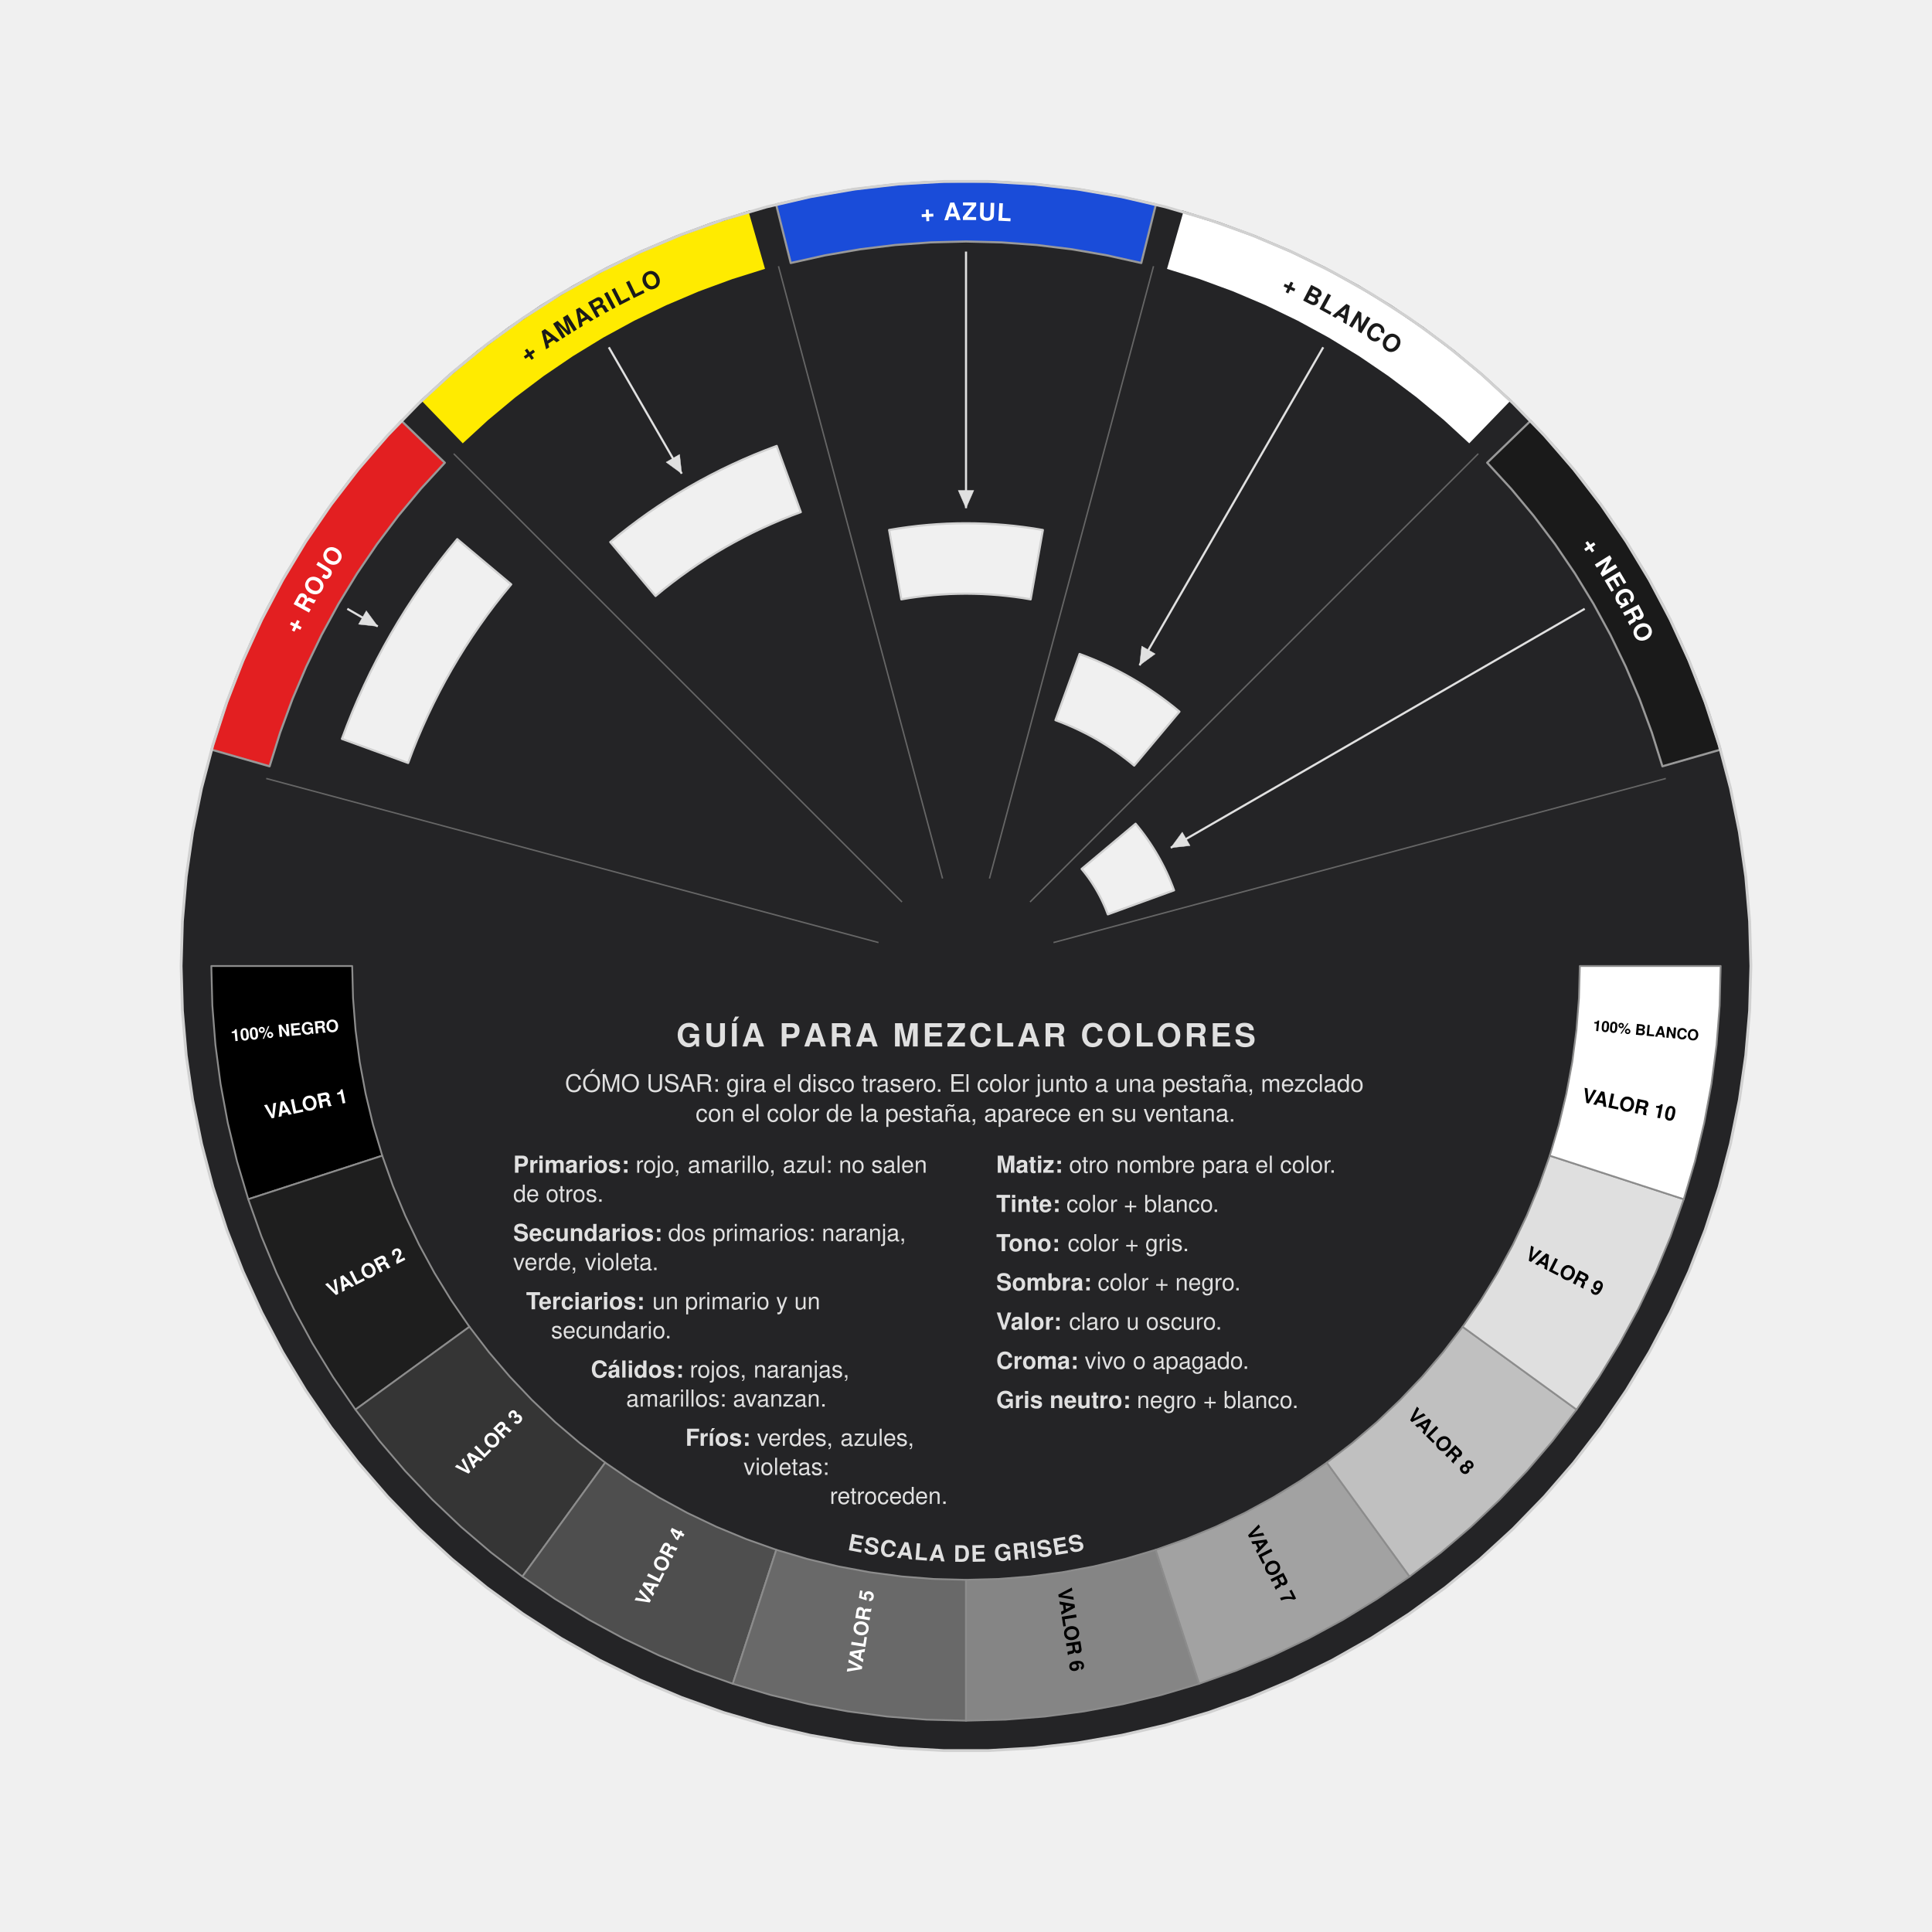
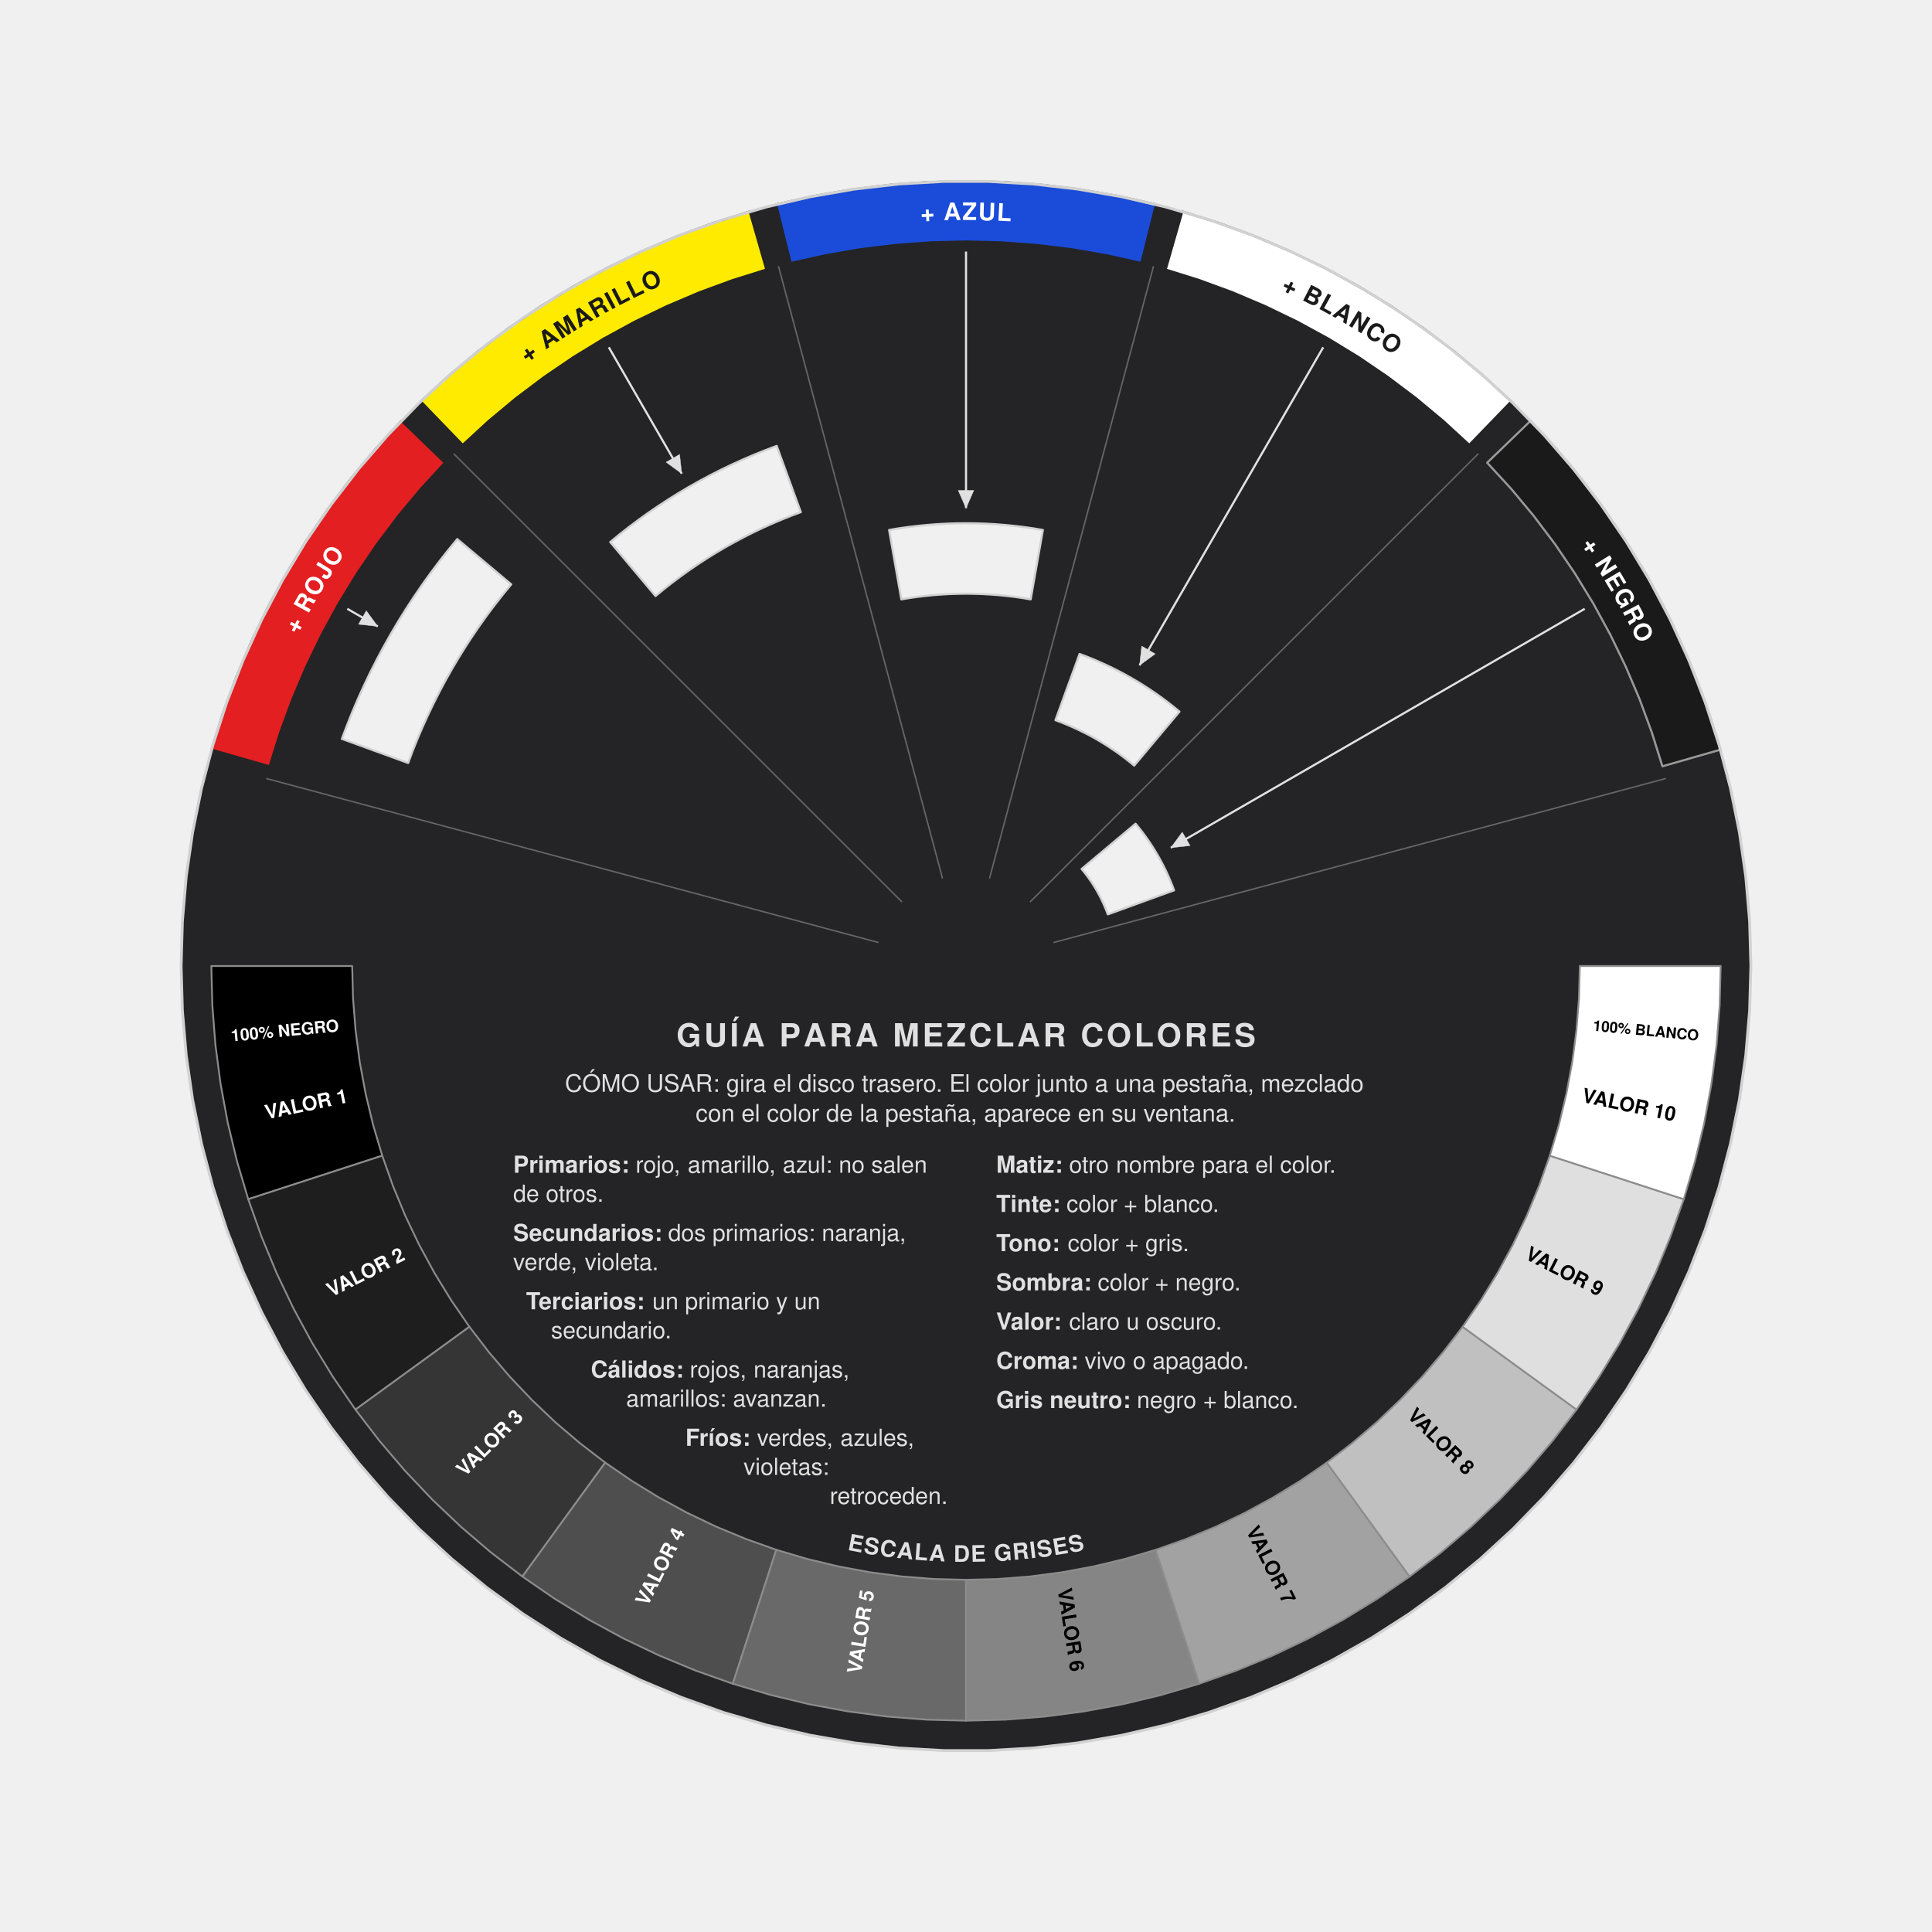
<svg xmlns="http://www.w3.org/2000/svg" viewBox="0 0 544.25 544.25" font-family="Helvetica, Arial, 'Liberation Sans', sans-serif">
  <path d="M493.23,272.13 L492.87,259.50 L491.79,246.92 L489.99,234.42 L487.48,222.05 L484.27,209.83 L480.37,197.82 L475.79,186.06 L470.54,174.57 L464.65,163.40 L458.13,152.59 L451.00,142.17 L443.29,132.17 L435.02,122.62 L426.22,113.57 L416.92,105.03 L407.14,97.03 L396.93,89.61 L386.30,82.79 L375.31,76.58 L363.98,71.00 L352.34,66.09 L340.45,61.85 L328.33,58.29 L316.03,55.43 L303.59,53.27 L291.05,51.83 L278.44,51.11 L265.81,51.11 L253.21,51.83 L240.66,53.27 L228.22,55.43 L215.92,58.29 L203.80,61.85 L191.91,66.09 L180.28,71.00 L168.94,76.58 L157.95,82.79 L147.33,89.61 L137.11,97.03 L127.33,105.03 L118.03,113.57 L109.23,122.62 L100.96,132.17 L93.25,142.17 L86.12,152.59 L79.60,163.40 L73.71,174.57 L68.46,186.06 L63.88,197.82 L59.98,209.83 L56.77,222.05 L54.26,234.42 L52.46,246.92 L51.38,259.50 L51.02,272.13 L51.38,284.75 L52.46,297.33 L54.26,309.83 L56.77,322.20 L59.98,334.42 L63.88,346.43 L68.46,358.19 L73.71,369.68 L79.60,380.85 L86.12,391.66 L93.25,402.09 L100.96,412.09 L109.23,421.63 L118.03,430.69 L127.33,439.22 L137.11,447.22 L147.33,454.64 L157.95,461.47 L168.94,467.68 L180.28,473.25 L191.91,478.16 L203.80,482.41 L215.92,485.96 L228.22,488.82 L240.66,490.98 L253.21,492.42 L265.81,493.14 L278.44,493.14 L291.05,492.42 L303.59,490.98 L316.03,488.82 L328.33,485.96 L340.45,482.41 L352.34,478.16 L363.98,473.25 L375.31,467.68 L386.30,461.47 L396.93,454.64 L407.14,447.22 L416.92,439.22 L426.22,430.69 L435.02,421.63 L443.29,412.09 L451.00,402.09 L458.13,391.66 L464.65,380.85 L470.54,369.68 L475.79,358.19 L480.37,346.43 L484.27,334.42 L487.48,322.20 L489.99,309.83 L491.79,297.33 L492.87,284.75 Z M128.81,151.87 L126.22,155.02 L123.70,158.23 L121.25,161.50 L118.87,164.82 L116.57,168.19 L114.34,171.60 L112.18,175.07 L110.10,178.58 L108.10,182.14 L106.18,185.74 L104.33,189.38 L102.57,193.06 L100.88,196.78 L99.28,200.53 L97.76,204.32 L96.32,208.14 L114.97,214.93 L116.25,211.51 L117.61,208.12 L119.05,204.77 L120.55,201.45 L122.13,198.16 L123.78,194.90 L125.50,191.68 L127.29,188.50 L129.15,185.36 L131.07,182.27 L133.07,179.21 L135.13,176.20 L137.25,173.23 L139.44,170.31 L141.69,167.44 L144.01,164.62 Z M218.80,125.62 L215.62,126.82 L212.46,128.09 L209.34,129.42 L206.24,130.83 L203.17,132.30 L200.14,133.84 L197.14,135.44 L194.17,137.11 L191.25,138.84 L188.36,140.64 L185.51,142.50 L182.70,144.42 L179.94,146.40 L177.22,148.44 L174.54,150.54 L171.91,152.70 L184.67,167.90 L186.96,166.01 L189.30,164.18 L191.67,162.40 L194.08,160.67 L196.53,158.99 L199.02,157.37 L201.54,155.80 L204.09,154.29 L206.68,152.84 L209.30,151.44 L211.95,150.09 L214.62,148.81 L217.33,147.59 L220.06,146.42 L222.81,145.31 L225.59,144.27 Z M293.78,149.30 L291.10,148.85 L288.41,148.47 L285.70,148.14 L283.00,147.88 L280.28,147.67 L277.57,147.52 L274.85,147.43 L272.13,147.40 L269.41,147.43 L266.69,147.52 L263.97,147.67 L261.26,147.88 L258.55,148.14 L255.85,148.47 L253.15,148.85 L250.47,149.30 L253.91,168.84 L256.17,168.46 L258.44,168.14 L260.71,167.87 L262.98,167.64 L265.27,167.47 L267.55,167.34 L269.84,167.27 L272.13,167.24 L274.41,167.27 L276.70,167.34 L278.99,167.47 L281.27,167.64 L283.54,167.87 L285.82,168.14 L288.08,168.46 L290.34,168.84 Z M332.25,200.47 L330.68,199.17 L329.07,197.91 L327.44,196.69 L325.78,195.50 L324.10,194.35 L322.39,193.23 L320.65,192.15 L318.90,191.12 L317.12,190.11 L315.32,189.15 L313.50,188.23 L311.66,187.35 L309.80,186.50 L307.92,185.70 L306.03,184.94 L304.12,184.22 L297.33,202.87 L298.84,203.44 L300.33,204.04 L301.81,204.67 L303.27,205.33 L304.72,206.03 L306.16,206.75 L307.58,207.51 L308.98,208.30 L310.36,209.12 L311.73,209.97 L313.07,210.85 L314.40,211.75 L315.71,212.69 L316.99,213.66 L318.26,214.65 L319.50,215.67 Z M330.73,250.80 L330.25,249.52 L329.74,248.26 L329.21,247.01 L328.65,245.77 L328.06,244.54 L327.44,243.33 L326.80,242.13 L326.13,240.94 L325.44,239.77 L324.72,238.62 L323.98,237.48 L323.21,236.36 L322.42,235.25 L321.60,234.16 L320.76,233.09 L319.90,232.04 L304.70,244.79 L305.29,245.51 L305.86,246.24 L306.42,246.98 L306.96,247.74 L307.48,248.50 L307.99,249.28 L308.48,250.07 L308.95,250.87 L309.40,251.67 L309.84,252.49 L310.26,253.32 L310.66,254.16 L311.04,255.00 L311.41,255.85 L311.75,256.72 L312.08,257.58 Z" fill="#242426" fill-rule="evenodd" />
-   <path d="M113.08,118.54 L105.77,126.49 L98.85,134.79 L92.35,143.42 L86.27,152.35 L80.65,161.57 L75.47,171.06 L70.77,180.79 L66.55,190.73 L62.82,200.87 L59.59,211.18 L75.94,215.87 L78.92,206.35 L82.36,196.99 L86.26,187.81 L90.60,178.83 L95.37,170.08 L100.57,161.57 L106.18,153.32 L112.18,145.35 L118.56,137.69 L125.31,130.35 Z" fill="#e31f21" stroke="#999999" stroke-width="0.60" stroke-linejoin="round" />
+   <path d="M113.08,118.54 L105.77,126.49 L98.85,134.79 L92.35,143.42 L86.27,152.35 L80.65,161.57 L75.47,171.06 L70.77,180.79 L66.55,190.73 L62.82,200.87 L59.59,211.18 L75.94,215.87 L78.92,206.35 L82.36,196.99 L86.26,187.81 L90.60,178.83 L95.37,170.08 L100.57,161.57 L106.18,153.32 L112.18,145.35 L118.56,137.69 L125.31,130.35 Z" fill="#e31f21" stroke="#242426" stroke-width="0.60" stroke-linejoin="round" />
  <text x="83.83" y="178.78" font-size="6.80" fill="#ffffff" font-weight="bold" transform="rotate(-63.09 83.83 178.78)">+</text>
  <text x="86.79" y="173.04" font-size="6.80" fill="#ffffff" font-weight="bold" transform="rotate(-61.20 86.79 173.04)">R</text>
  <text x="89.30" y="168.47" font-size="6.80" fill="#ffffff" font-weight="bold" transform="rotate(-59.73 89.30 168.47)">O</text>
  <text x="92.13" y="163.65" font-size="6.80" fill="#ffffff" font-weight="bold" transform="rotate(-58.41 92.13 163.65)">J</text>
  <text x="94.26" y="160.17" font-size="6.80" fill="#ffffff" font-weight="bold" transform="rotate(-57.09 94.26 160.17)">O</text>
  <path d="M128.81,151.87 L126.22,155.02 L123.70,158.23 L121.25,161.50 L118.87,164.82 L116.57,168.19 L114.34,171.60 L112.18,175.07 L110.10,178.58 L108.10,182.14 L106.18,185.74 L104.33,189.38 L102.57,193.06 L100.88,196.78 L99.28,200.53 L97.76,204.32 L96.32,208.14 L114.97,214.93 L116.25,211.51 L117.61,208.12 L119.05,204.77 L120.55,201.45 L122.13,198.16 L123.78,194.90 L125.50,191.68 L127.29,188.50 L129.15,185.36 L131.07,182.27 L133.07,179.21 L135.13,176.20 L137.25,173.23 L139.44,170.31 L141.69,167.44 L144.01,164.62 Z" fill="none" stroke="#d1d1d1" stroke-width="0.60" stroke-linejoin="round" />
  <path d="M97.83,171.50 L106.42,176.46" fill="none" stroke="#e0e0e0" stroke-width="0.60" stroke-linejoin="round" />
  <path d="M106.42,176.46 L100.99,175.86 L103.19,172.05 Z" fill="#e0e0e0" stroke="#e0e0e0" stroke-width="0.10" stroke-linejoin="round" />
  <path d="M211.18,59.59 L200.87,62.82 L190.73,66.55 L180.79,70.77 L171.06,75.47 L161.57,80.65 L152.35,86.27 L143.42,92.35 L134.79,98.85 L126.49,105.77 L118.54,113.08 L130.35,125.31 L137.69,118.56 L145.35,112.18 L153.32,106.18 L161.57,100.57 L170.08,95.37 L178.83,90.60 L187.81,86.26 L196.99,82.36 L206.35,78.92 L215.87,75.94 Z" fill="#ffeb00" stroke="#242426" stroke-width="0.60" stroke-linejoin="round" />
  <text x="148.42" y="102.23" font-size="6.80" fill="#1a1a1a" font-weight="bold" transform="rotate(-35.52 148.42 102.23)">+</text>
  <text x="153.70" y="98.50" font-size="6.80" fill="#1a1a1a" font-weight="bold" transform="rotate(-33.63 153.70 98.50)">A</text>
  <text x="158.04" y="95.62" font-size="6.80" fill="#1a1a1a" font-weight="bold" transform="rotate(-32.10 158.04 95.62)">M</text>
  <text x="163.10" y="92.45" font-size="6.80" fill="#1a1a1a" font-weight="bold" transform="rotate(-30.58 163.10 92.45)">A</text>
  <text x="167.58" y="89.81" font-size="6.80" fill="#1a1a1a" font-weight="bold" transform="rotate(-29.16 167.58 89.81)">R</text>
  <text x="172.14" y="87.28" font-size="6.80" fill="#1a1a1a" font-weight="bold" transform="rotate(-28.15 172.14 87.28)">I</text>
  <text x="174.07" y="86.24" font-size="6.80" fill="#1a1a1a" font-weight="bold" transform="rotate(-27.25 174.07 86.24)">L</text>
  <text x="178.03" y="84.21" font-size="6.80" fill="#1a1a1a" font-weight="bold" transform="rotate(-26.03 178.03 84.21)">L</text>
  <text x="182.03" y="82.25" font-size="6.80" fill="#1a1a1a" font-weight="bold" transform="rotate(-24.66 182.03 82.25)">O</text>
  <path d="M218.80,125.62 L215.62,126.82 L212.46,128.09 L209.34,129.42 L206.24,130.83 L203.17,132.30 L200.14,133.84 L197.14,135.44 L194.17,137.11 L191.25,138.84 L188.36,140.64 L185.51,142.50 L182.70,144.42 L179.94,146.40 L177.22,148.44 L174.54,150.54 L171.91,152.70 L184.67,167.90 L186.96,166.01 L189.30,164.18 L191.67,162.40 L194.08,160.67 L196.53,158.99 L199.02,157.37 L201.54,155.80 L204.09,154.29 L206.68,152.84 L209.30,151.44 L211.95,150.09 L214.62,148.81 L217.33,147.59 L220.06,146.42 L222.81,145.31 L225.59,144.27 Z" fill="none" stroke="#d1d1d1" stroke-width="0.60" stroke-linejoin="round" />
  <path d="M171.50,97.83 L192.05,133.43" fill="none" stroke="#e0e0e0" stroke-width="0.60" stroke-linejoin="round" />
  <path d="M192.05,133.43 L187.64,130.20 L191.45,128.00 Z" fill="#e0e0e0" stroke="#e0e0e0" stroke-width="0.10" stroke-linejoin="round" />
-   <path d="M325.62,57.59 L315.07,55.23 L304.43,53.40 L293.70,52.08 L282.93,51.29 L272.13,51.02 L261.33,51.29 L250.55,52.08 L239.83,53.40 L229.18,55.23 L218.64,57.59 L222.75,74.09 L232.48,71.92 L242.31,70.22 L252.21,69.01 L262.16,68.28 L272.13,68.03 L282.10,68.28 L292.04,69.01 L301.94,70.22 L311.77,71.92 L321.50,74.09 Z" fill="#1a4cd9" stroke="#999999" stroke-width="0.60" stroke-linejoin="round" />
+   <path d="M325.62,57.59 L315.07,55.23 L304.43,53.40 L293.70,52.08 L282.93,51.29 L272.13,51.02 L261.33,51.29 L250.55,52.08 L239.83,53.40 L229.18,55.23 L218.64,57.59 L222.75,74.09 L232.48,71.92 L242.31,70.22 L252.21,69.01 L262.16,68.28 L272.13,68.03 L282.10,68.28 L292.04,69.01 L301.94,70.22 L311.77,71.92 L321.50,74.09 Z" fill="#1a4cd9" stroke="#242426" stroke-width="0.60" stroke-linejoin="round" />
  <text x="259.39" y="62.35" font-size="6.80" fill="#ffffff" font-weight="bold" transform="rotate(-2.93 259.39 62.35)">+</text>
  <text x="265.84" y="62.06" font-size="6.80" fill="#ffffff" font-weight="bold" transform="rotate(-1.04 265.84 62.06)">A</text>
  <text x="271.05" y="61.97" font-size="6.80" fill="#ffffff" font-weight="bold" transform="rotate(0.27 271.05 61.97)">Z</text>
  <text x="275.51" y="61.99" font-size="6.80" fill="#ffffff" font-weight="bold" transform="rotate(1.59 275.51 61.99)">U</text>
  <text x="280.71" y="62.14" font-size="6.80" fill="#ffffff" font-weight="bold" transform="rotate(2.91 280.71 62.14)">L</text>
  <path d="M293.78,149.30 L291.10,148.85 L288.41,148.47 L285.70,148.14 L283.00,147.88 L280.28,147.67 L277.57,147.52 L274.85,147.43 L272.13,147.40 L269.41,147.43 L266.69,147.52 L263.97,147.67 L261.26,147.88 L258.55,148.14 L255.85,148.47 L253.15,148.85 L250.47,149.30 L253.91,168.84 L256.17,168.46 L258.44,168.14 L260.71,167.87 L262.98,167.64 L265.27,167.47 L267.55,167.34 L269.84,167.27 L272.13,167.24 L274.41,167.27 L276.70,167.34 L278.99,167.47 L281.27,167.64 L283.54,167.87 L285.82,168.14 L288.08,168.46 L290.34,168.84 Z" fill="none" stroke="#d1d1d1" stroke-width="0.60" stroke-linejoin="round" />
  <path d="M272.13,70.87 L272.13,143.15" fill="none" stroke="#e0e0e0" stroke-width="0.60" stroke-linejoin="round" />
  <path d="M272.13,143.15 L269.93,138.15 L274.33,138.15 Z" fill="#e0e0e0" stroke="#e0e0e0" stroke-width="0.10" stroke-linejoin="round" />
  <path d="M425.72,113.08 L417.76,105.77 L409.46,98.85 L400.83,92.35 L391.90,86.27 L382.68,80.65 L373.19,75.47 L363.46,70.77 L353.52,66.55 L343.38,62.82 L333.07,59.59 L328.38,75.94 L337.90,78.92 L347.26,82.36 L356.44,86.26 L365.42,90.60 L374.17,95.37 L382.69,100.57 L390.93,106.18 L398.90,112.18 L406.56,118.56 L413.90,125.31 Z" fill="#ffffff" stroke="#242426" stroke-width="0.60" stroke-linejoin="round" />
  <text x="360.78" y="81.58" font-size="6.80" fill="#1a1a1a" font-weight="bold" transform="rotate(25.49 360.78 81.58)">+</text>
  <text x="366.60" y="84.39" font-size="6.80" fill="#1a1a1a" font-weight="bold" transform="rotate(27.38 366.60 84.39)">B</text>
  <text x="371.22" y="86.79" font-size="6.80" fill="#1a1a1a" font-weight="bold" transform="rotate(28.70 371.22 86.79)">L</text>
  <text x="375.13" y="88.93" font-size="6.80" fill="#1a1a1a" font-weight="bold" transform="rotate(30.02 375.13 88.93)">A</text>
  <text x="379.64" y="91.54" font-size="6.80" fill="#1a1a1a" font-weight="bold" transform="rotate(31.44 379.64 91.54)">N</text>
  <text x="384.08" y="94.26" font-size="6.80" fill="#1a1a1a" font-weight="bold" transform="rotate(32.86 384.08 94.26)">C</text>
  <text x="388.45" y="97.09" font-size="6.80" fill="#1a1a1a" font-weight="bold" transform="rotate(34.33 388.45 97.09)">O</text>
  <path d="M332.25,200.47 L330.68,199.17 L329.07,197.91 L327.44,196.69 L325.78,195.50 L324.10,194.35 L322.39,193.23 L320.65,192.15 L318.90,191.12 L317.12,190.11 L315.32,189.15 L313.50,188.23 L311.66,187.35 L309.80,186.50 L307.92,185.70 L306.03,184.94 L304.12,184.22 L297.33,202.87 L298.84,203.44 L300.33,204.04 L301.81,204.67 L303.27,205.33 L304.72,206.03 L306.16,206.75 L307.58,207.51 L308.98,208.30 L310.36,209.12 L311.73,209.97 L313.07,210.85 L314.40,211.75 L315.71,212.69 L316.99,213.66 L318.26,214.65 L319.50,215.67 Z" fill="none" stroke="#d1d1d1" stroke-width="0.60" stroke-linejoin="round" />
  <path d="M372.76,97.83 L321.02,187.43" fill="none" stroke="#e0e0e0" stroke-width="0.60" stroke-linejoin="round" />
  <path d="M321.02,187.43 L321.62,182.00 L325.43,184.20 Z" fill="#e0e0e0" stroke="#e0e0e0" stroke-width="0.10" stroke-linejoin="round" />
  <path d="M484.66,211.18 L481.43,200.87 L477.70,190.73 L473.48,180.79 L468.78,171.06 L463.61,161.57 L457.98,152.35 L451.90,143.42 L445.40,134.79 L438.49,126.49 L431.17,118.54 L418.94,130.35 L425.69,137.69 L432.07,145.35 L438.08,153.32 L443.68,161.57 L448.88,170.08 L453.65,178.83 L457.99,187.81 L461.89,196.99 L465.33,206.35 L468.31,215.87 Z" fill="#1a1a1a" stroke="#999999" stroke-width="0.60" stroke-linejoin="round" />
  <text x="445.44" y="153.26" font-size="6.80" fill="#ffffff" font-weight="bold" transform="rotate(56.10 445.44 153.26)">+</text>
  <text x="449.02" y="158.64" font-size="6.80" fill="#ffffff" font-weight="bold" transform="rotate(57.99 449.02 158.64)">N</text>
  <text x="451.77" y="163.06" font-size="6.80" fill="#ffffff" font-weight="bold" transform="rotate(59.36 451.77 163.06)">E</text>
  <text x="454.24" y="167.22" font-size="6.80" fill="#ffffff" font-weight="bold" transform="rotate(60.78 454.24 167.22)">G</text>
  <text x="456.96" y="172.11" font-size="6.80" fill="#ffffff" font-weight="bold" transform="rotate(62.25 456.96 172.11)">R</text>
  <text x="459.39" y="176.72" font-size="6.80" fill="#ffffff" font-weight="bold" transform="rotate(63.72 459.39 176.72)">O</text>
  <path d="M330.73,250.80 L330.25,249.52 L329.74,248.26 L329.21,247.01 L328.65,245.77 L328.06,244.54 L327.44,243.33 L326.80,242.13 L326.13,240.94 L325.44,239.77 L324.72,238.62 L323.98,237.48 L323.21,236.36 L322.42,235.25 L321.60,234.16 L320.76,233.09 L319.90,232.04 L304.70,244.79 L305.29,245.51 L305.86,246.24 L306.42,246.98 L306.96,247.74 L307.48,248.50 L307.99,249.28 L308.48,250.07 L308.95,250.87 L309.40,251.67 L309.84,252.49 L310.26,253.32 L310.66,254.16 L311.04,255.00 L311.41,255.85 L311.75,256.72 L312.08,257.58 Z" fill="none" stroke="#d1d1d1" stroke-width="0.60" stroke-linejoin="round" />
  <path d="M446.42,171.50 L329.82,238.82" fill="none" stroke="#e0e0e0" stroke-width="0.60" stroke-linejoin="round" />
  <path d="M329.82,238.82 L333.05,234.41 L335.25,238.22 Z" fill="#e0e0e0" stroke="#e0e0e0" stroke-width="0.10" stroke-linejoin="round" />
  <path d="M247.48,265.52 L74.99,219.30" fill="none" stroke="#666666" stroke-width="0.40" stroke-linejoin="round" />
  <path d="M254.09,254.09 L127.81,127.81" fill="none" stroke="#666666" stroke-width="0.40" stroke-linejoin="round" />
  <path d="M265.52,247.48 L219.30,74.99" fill="none" stroke="#666666" stroke-width="0.40" stroke-linejoin="round" />
  <path d="M278.73,247.48 L324.95,74.99" fill="none" stroke="#666666" stroke-width="0.40" stroke-linejoin="round" />
  <path d="M290.17,254.09 L416.44,127.81" fill="none" stroke="#666666" stroke-width="0.40" stroke-linejoin="round" />
  <path d="M296.77,265.52 L469.27,219.30" fill="none" stroke="#666666" stroke-width="0.40" stroke-linejoin="round" />
  <path d="M59.53,272.13 L59.82,283.25 L60.69,294.35 L62.14,305.38 L64.17,316.33 L66.77,327.15 L69.93,337.82 L107.68,325.56 L105.10,316.88 L102.99,308.08 L101.34,299.18 L100.16,290.20 L99.45,281.18 L99.21,272.13 Z" fill="#000000" stroke="#8c8c8c" stroke-width="0.50" stroke-linejoin="round" />
  <text x="65.20" y="293.39" font-size="4.70" fill="#ffffff" font-weight="bold" transform="rotate(-5.40 65.20 293.39)">100% NEGRO</text>
  <text x="75.08" y="315.35" font-size="5.60" fill="#ffffff" font-weight="bold" transform="rotate(-11.80 75.08 315.35)">VALOR 1</text>
  <path d="M69.93,337.82 L73.65,348.31 L77.91,358.60 L82.70,368.64 L88.01,378.43 L93.83,387.92 L100.13,397.09 L132.24,373.76 L127.11,366.30 L122.38,358.58 L118.06,350.63 L114.16,342.46 L110.70,334.09 L107.68,325.56 Z" fill="#1e1e1e" stroke="#8c8c8c" stroke-width="0.50" stroke-linejoin="round" />
  <text x="93.31" y="365.50" font-size="5.60" fill="#ffffff" font-weight="bold" transform="rotate(-27.00 93.31 365.50)">VALOR 2</text>
  <path d="M100.13,397.09 L106.91,405.92 L114.13,414.38 L121.80,422.46 L129.87,430.12 L138.33,437.35 L147.16,444.12 L170.49,412.02 L163.31,406.50 L156.42,400.63 L149.86,394.39 L143.63,387.83 L137.75,380.94 L132.24,373.76 Z" fill="#353535" stroke="#8c8c8c" stroke-width="0.50" stroke-linejoin="round" />
  <text x="130.91" y="416.19" font-size="5.60" fill="#ffffff" font-weight="bold" transform="rotate(-45.00 130.91 416.19)">VALOR 3</text>
  <path d="M147.16,444.12 L156.34,450.43 L165.83,456.24 L175.61,461.55 L185.65,466.34 L195.94,470.60 L206.43,474.32 L218.69,436.58 L210.16,433.55 L201.80,430.09 L193.62,426.19 L185.67,421.87 L177.95,417.14 L170.49,412.02 Z" fill="#4e4e4e" stroke="#8c8c8c" stroke-width="0.50" stroke-linejoin="round" />
  <text x="182.34" y="452.77" font-size="5.60" fill="#ffffff" font-weight="bold" transform="rotate(-63.00 182.34 452.77)">VALOR 4</text>
  <path d="M206.43,474.32 L217.10,477.48 L227.92,480.08 L238.87,482.11 L249.90,483.56 L261.00,484.43 L272.13,484.72 L272.13,445.04 L263.08,444.80 L254.05,444.09 L245.08,442.91 L236.18,441.26 L227.37,439.15 L218.69,436.58 Z" fill="#696969" stroke="#8c8c8c" stroke-width="0.50" stroke-linejoin="round" />
  <text x="242.56" y="471.68" font-size="5.60" fill="#ffffff" font-weight="bold" transform="rotate(-81.00 242.56 471.68)">VALOR 5</text>
  <path d="M272.13,484.72 L283.25,484.43 L294.35,483.56 L305.38,482.11 L316.33,480.08 L327.15,477.48 L337.82,474.32 L325.56,436.58 L316.88,439.15 L308.08,441.26 L299.18,442.91 L290.20,444.09 L281.18,444.80 L272.13,445.04 Z" fill="#858585" stroke="#8c8c8c" stroke-width="0.50" stroke-linejoin="round" />
  <text x="297.89" y="447.71" font-size="5.60" fill="#000000" font-weight="bold" transform="rotate(81.00 297.89 447.71)">VALOR 6</text>
  <path d="M337.82,474.32 L348.31,470.60 L358.60,466.34 L368.64,461.55 L378.43,456.24 L387.92,450.43 L397.09,444.12 L373.76,412.02 L366.30,417.14 L358.58,421.87 L350.63,426.19 L342.46,430.09 L334.09,433.55 L325.56,436.58 Z" fill="#a2a2a2" stroke="#8c8c8c" stroke-width="0.50" stroke-linejoin="round" />
  <text x="350.89" y="431.15" font-size="5.60" fill="#000000" font-weight="bold" transform="rotate(63.00 350.89 431.15)">VALOR 7</text>
  <path d="M397.09,444.12 L405.92,437.35 L414.38,430.12 L422.46,422.46 L430.12,414.38 L437.35,405.92 L444.12,397.09 L412.02,373.76 L406.50,380.94 L400.63,387.83 L394.39,394.39 L387.83,400.63 L380.94,406.50 L373.76,412.02 Z" fill="#c0c0c0" stroke="#8c8c8c" stroke-width="0.50" stroke-linejoin="round" />
  <text x="396.18" y="399.03" font-size="5.60" fill="#000000" font-weight="bold" transform="rotate(45.00 396.18 399.03)">VALOR 8</text>
  <path d="M444.12,397.09 L450.43,387.92 L456.24,378.43 L461.55,368.64 L466.34,358.60 L470.60,348.31 L474.32,337.82 L436.58,325.56 L433.55,334.09 L430.09,342.46 L426.19,350.63 L421.87,358.58 L417.14,366.30 L412.02,373.76 Z" fill="#dfdfdf" stroke="#8c8c8c" stroke-width="0.50" stroke-linejoin="round" />
  <text x="429.32" y="354.48" font-size="5.60" fill="#000000" font-weight="bold" transform="rotate(27.00 429.32 354.48)">VALOR 9</text>
  <path d="M474.32,337.82 L477.48,327.15 L480.08,316.33 L482.11,305.38 L483.56,294.35 L484.43,283.25 L484.72,272.13 L445.04,272.13 L444.80,281.18 L444.09,290.20 L442.91,299.18 L441.26,308.08 L439.15,316.88 L436.58,325.56 Z" fill="#ffffff" stroke="#8c8c8c" stroke-width="0.50" stroke-linejoin="round" />
  <text x="448.64" y="290.33" font-size="4.20" fill="#000000" font-weight="bold" transform="rotate(5.40 448.64 290.33)">100% BLANCO</text>
  <text x="445.41" y="310.39" font-size="5.60" fill="#000000" font-weight="bold" transform="rotate(11.80 445.41 310.39)">VALOR 10</text>
  <text x="238.63" y="436.61" font-size="6.40" fill="#e0e0e0" font-weight="bold" transform="rotate(10.78 238.63 436.61)">E</text>
  <text x="243.12" y="437.46" font-size="6.40" fill="#e0e0e0" font-weight="bold" transform="rotate(9.22 243.12 437.46)">S</text>
  <text x="247.63" y="438.19" font-size="6.40" fill="#e0e0e0" font-weight="bold" transform="rotate(7.60 247.63 438.19)">C</text>
  <text x="252.51" y="438.84" font-size="6.40" fill="#e0e0e0" font-weight="bold" transform="rotate(5.92 252.51 438.84)">A</text>
  <text x="257.40" y="439.34" font-size="6.40" fill="#e0e0e0" font-weight="bold" transform="rotate(4.37 257.40 439.34)">L</text>
  <text x="261.60" y="439.66" font-size="6.40" fill="#e0e0e0" font-weight="bold" transform="rotate(2.81 261.60 439.66)">A</text>
  <text x="268.59" y="439.95" font-size="6.40" fill="#e0e0e0" font-weight="bold" transform="rotate(0.42 268.59 439.95)">D</text>
  <text x="273.51" y="439.98" font-size="6.40" fill="#e0e0e0" font-weight="bold" transform="rotate(-1.20 273.51 439.98)">E</text>
  <text x="280.16" y="439.80" font-size="6.40" fill="#e0e0e0" font-weight="bold" transform="rotate(-3.59 280.16 439.80)">G</text>
  <text x="285.43" y="439.46" font-size="6.40" fill="#e0e0e0" font-weight="bold" transform="rotate(-5.33 285.43 439.46)">R</text>
  <text x="290.33" y="438.99" font-size="6.40" fill="#e0e0e0" font-weight="bold" transform="rotate(-6.53 290.33 438.99)">I</text>
  <text x="292.39" y="438.76" font-size="6.40" fill="#e0e0e0" font-weight="bold" transform="rotate(-7.66 292.39 438.76)">S</text>
  <text x="296.92" y="438.15" font-size="6.40" fill="#e0e0e0" font-weight="bold" transform="rotate(-9.22 296.92 438.15)">E</text>
  <text x="301.43" y="437.41" font-size="6.40" fill="#e0e0e0" font-weight="bold" transform="rotate(-10.78 301.43 437.41)">S</text>
  <text x="190.53" y="294.80" font-size="9.00" fill="#e0e0e0" font-weight="bold">G</text>
  <text x="198.33" y="294.80" font-size="9.00" fill="#e0e0e0" font-weight="bold">U</text>
  <text x="205.63" y="294.80" font-size="9.00" fill="#e0e0e0" font-weight="bold">Í</text>
  <text x="208.93" y="294.80" font-size="9.00" fill="#e0e0e0" font-weight="bold">A</text>
  <text x="219.53" y="294.80" font-size="9.00" fill="#e0e0e0" font-weight="bold">P</text>
  <text x="226.33" y="294.80" font-size="9.00" fill="#e0e0e0" font-weight="bold">A</text>
  <text x="233.63" y="294.80" font-size="9.00" fill="#e0e0e0" font-weight="bold">R</text>
  <text x="240.93" y="294.80" font-size="9.00" fill="#e0e0e0" font-weight="bold">A</text>
  <text x="251.53" y="294.80" font-size="9.00" fill="#e0e0e0" font-weight="bold">M</text>
  <text x="259.82" y="294.80" font-size="9.00" fill="#e0e0e0" font-weight="bold">E</text>
  <text x="266.63" y="294.80" font-size="9.00" fill="#e0e0e0" font-weight="bold">Z</text>
  <text x="272.93" y="294.80" font-size="9.00" fill="#e0e0e0" font-weight="bold">C</text>
  <text x="280.22" y="294.80" font-size="9.00" fill="#e0e0e0" font-weight="bold">L</text>
  <text x="286.52" y="294.80" font-size="9.00" fill="#e0e0e0" font-weight="bold">A</text>
  <text x="293.82" y="294.80" font-size="9.00" fill="#e0e0e0" font-weight="bold">R</text>
  <text x="304.42" y="294.80" font-size="9.00" fill="#e0e0e0" font-weight="bold">C</text>
  <text x="311.72" y="294.80" font-size="9.00" fill="#e0e0e0" font-weight="bold">O</text>
  <text x="319.52" y="294.80" font-size="9.00" fill="#e0e0e0" font-weight="bold">L</text>
  <text x="325.82" y="294.80" font-size="9.00" fill="#e0e0e0" font-weight="bold">O</text>
  <text x="333.62" y="294.80" font-size="9.00" fill="#e0e0e0" font-weight="bold">R</text>
  <text x="340.92" y="294.80" font-size="9.00" fill="#e0e0e0" font-weight="bold">E</text>
  <text x="347.72" y="294.80" font-size="9.00" fill="#e0e0e0" font-weight="bold">S</text>
  <text x="159.13" y="307.56" font-size="6.80" fill="#e0e0e0">CÓMO USAR: gira el disco trasero. El color junto a una pestaña, mezclado</text>
  <text x="195.96" y="315.96" font-size="6.80" fill="#e0e0e0">con el color de la pestaña, aparece en su ventana.</text>
  <text x="144.57" y="330.36" font-size="6.60" fill="#e0e0e0" font-weight="bold">Primarios:</text>
  <text x="179.05" y="330.36" font-size="6.60" fill="#e0e0e0">rojo,</text>
  <text x="193.72" y="330.36" font-size="6.60" fill="#e0e0e0">amarillo,</text>
  <text x="220.49" y="330.36" font-size="6.60" fill="#e0e0e0">azul:</text>
  <text x="236.26" y="330.36" font-size="6.60" fill="#e0e0e0">no</text>
  <text x="245.43" y="330.36" font-size="6.60" fill="#e0e0e0">salen</text>
  <text x="144.57" y="338.54" font-size="6.60" fill="#e0e0e0">de</text>
  <text x="153.74" y="338.54" font-size="6.60" fill="#e0e0e0">otros.</text>
  <text x="144.57" y="349.59" font-size="6.60" fill="#e0e0e0" font-weight="bold">Secundarios:</text>
  <text x="188.21" y="349.59" font-size="6.60" fill="#e0e0e0">dos</text>
  <text x="200.69" y="349.59" font-size="6.60" fill="#e0e0e0">primarios:</text>
  <text x="231.49" y="349.59" font-size="6.60" fill="#e0e0e0">naranja,</text>
  <text x="144.57" y="357.78" font-size="6.60" fill="#e0e0e0">verde,</text>
  <text x="164.74" y="357.78" font-size="6.60" fill="#e0e0e0">violeta.</text>
  <text x="148.20" y="368.82" font-size="6.60" fill="#e0e0e0" font-weight="bold">Terciarios:</text>
  <text x="183.78" y="368.82" font-size="6.60" fill="#e0e0e0">un</text>
  <text x="192.95" y="368.82" font-size="6.60" fill="#e0e0e0">primario</text>
  <text x="218.62" y="368.82" font-size="6.60" fill="#e0e0e0">y</text>
  <text x="223.75" y="368.82" font-size="6.60" fill="#e0e0e0">un</text>
  <text x="155.22" y="377.01" font-size="6.60" fill="#e0e0e0">secundario.</text>
  <text x="166.42" y="388.06" font-size="6.60" fill="#e0e0e0" font-weight="bold">Cálidos:</text>
  <text x="194.30" y="388.06" font-size="6.60" fill="#e0e0e0">rojos,</text>
  <text x="212.27" y="388.06" font-size="6.60" fill="#e0e0e0">naranjas,</text>
  <text x="176.38" y="396.24" font-size="6.60" fill="#e0e0e0">amarillos:</text>
  <text x="206.45" y="396.24" font-size="6.60" fill="#e0e0e0">avanzan.</text>
  <text x="193.09" y="407.29" font-size="6.60" fill="#e0e0e0" font-weight="bold">Fríos:</text>
  <text x="213.25" y="407.29" font-size="6.60" fill="#e0e0e0">verdes,</text>
  <text x="236.73" y="407.29" font-size="6.60" fill="#e0e0e0">azules,</text>
  <text x="209.46" y="415.47" font-size="6.60" fill="#e0e0e0">violetas:</text>
  <text x="233.75" y="423.66" font-size="6.60" fill="#e0e0e0">retroceden.</text>
  <text x="280.63" y="330.36" font-size="6.60" fill="#e0e0e0" font-weight="bold">Matiz:</text>
  <text x="301.16" y="330.36" font-size="6.60" fill="#e0e0e0">otro</text>
  <text x="314.37" y="330.36" font-size="6.60" fill="#e0e0e0">nombre</text>
  <text x="338.58" y="330.36" font-size="6.60" fill="#e0e0e0">para</text>
  <text x="353.62" y="330.36" font-size="6.60" fill="#e0e0e0">el</text>
  <text x="360.59" y="330.36" font-size="6.60" fill="#e0e0e0">color.</text>
  <text x="280.63" y="341.41" font-size="6.60" fill="#e0e0e0" font-weight="bold">Tinte:</text>
  <text x="300.43" y="341.41" font-size="6.60" fill="#e0e0e0">color</text>
  <text x="316.57" y="341.41" font-size="6.60" fill="#e0e0e0">+</text>
  <text x="322.26" y="341.41" font-size="6.60" fill="#e0e0e0">blanco.</text>
  <text x="280.63" y="352.46" font-size="6.60" fill="#e0e0e0" font-weight="bold">Tono:</text>
  <text x="300.79" y="352.46" font-size="6.60" fill="#e0e0e0">color</text>
  <text x="316.93" y="352.46" font-size="6.60" fill="#e0e0e0">+</text>
  <text x="322.62" y="352.46" font-size="6.60" fill="#e0e0e0">gris.</text>
  <text x="280.63" y="363.50" font-size="6.60" fill="#e0e0e0" font-weight="bold">Sombra:</text>
  <text x="309.23" y="363.50" font-size="6.60" fill="#e0e0e0">color</text>
  <text x="325.37" y="363.50" font-size="6.60" fill="#e0e0e0">+</text>
  <text x="331.06" y="363.50" font-size="6.60" fill="#e0e0e0">negro.</text>
  <text x="280.63" y="374.55" font-size="6.60" fill="#e0e0e0" font-weight="bold">Valor:</text>
  <text x="301.17" y="374.55" font-size="6.60" fill="#e0e0e0">claro</text>
  <text x="317.31" y="374.55" font-size="6.60" fill="#e0e0e0">u</text>
  <text x="322.81" y="374.55" font-size="6.60" fill="#e0e0e0">oscuro.</text>
  <text x="280.63" y="385.60" font-size="6.60" fill="#e0e0e0" font-weight="bold">Croma:</text>
  <text x="305.56" y="385.60" font-size="6.60" fill="#e0e0e0">vivo</text>
  <text x="319.13" y="385.60" font-size="6.60" fill="#e0e0e0">o</text>
  <text x="324.64" y="385.60" font-size="6.60" fill="#e0e0e0">apagado.</text>
  <text x="280.63" y="396.65" font-size="6.60" fill="#e0e0e0" font-weight="bold">Gris</text>
  <text x="295.67" y="396.65" font-size="6.60" fill="#e0e0e0" font-weight="bold">neutro:</text>
  <text x="320.24" y="396.65" font-size="6.60" fill="#e0e0e0">negro</text>
  <text x="338.95" y="396.65" font-size="6.60" fill="#e0e0e0">+</text>
  <text x="344.64" y="396.65" font-size="6.60" fill="#e0e0e0">blanco.</text>
  <path d="M493.23,272.13 L492.87,259.50 L491.79,246.92 L489.99,234.42 L487.48,222.05 L484.27,209.83 L480.37,197.82 L475.79,186.06 L470.54,174.57 L464.65,163.40 L458.13,152.59 L451.00,142.17 L443.29,132.17 L435.02,122.62 L426.22,113.57 L416.92,105.03 L407.14,97.03 L396.93,89.61 L386.30,82.79 L375.31,76.58 L363.98,71.00 L352.34,66.09 L340.45,61.85 L328.33,58.29 L316.03,55.43 L303.59,53.27 L291.05,51.83 L278.44,51.11 L265.81,51.11 L253.21,51.83 L240.66,53.27 L228.22,55.43 L215.92,58.29 L203.80,61.85 L191.91,66.09 L180.28,71.00 L168.94,76.58 L157.95,82.79 L147.33,89.61 L137.11,97.03 L127.33,105.03 L118.03,113.57 L109.23,122.62 L100.96,132.17 L93.25,142.17 L86.12,152.59 L79.60,163.40 L73.71,174.57 L68.46,186.06 L63.88,197.82 L59.98,209.83 L56.77,222.05 L54.26,234.42 L52.46,246.92 L51.38,259.50 L51.02,272.13 L51.38,284.75 L52.46,297.33 L54.26,309.83 L56.77,322.20 L59.98,334.42 L63.88,346.43 L68.46,358.19 L73.71,369.68 L79.60,380.85 L86.12,391.66 L93.25,402.09 L100.96,412.09 L109.23,421.63 L118.03,430.69 L127.33,439.22 L137.11,447.22 L147.33,454.64 L157.95,461.47 L168.94,467.68 L180.28,473.25 L191.91,478.16 L203.80,482.41 L215.92,485.96 L228.22,488.82 L240.66,490.98 L253.21,492.42 L265.81,493.14 L278.44,493.14 L291.05,492.42 L303.59,490.98 L316.03,488.82 L328.33,485.96 L340.45,482.41 L352.34,478.16 L363.98,473.25 L375.31,467.68 L386.30,461.47 L396.93,454.64 L407.14,447.22 L416.92,439.22 L426.22,430.69 L435.02,421.63 L443.29,412.09 L451.00,402.09 L458.13,391.66 L464.65,380.85 L470.54,369.68 L475.79,358.19 L480.37,346.43 L484.27,334.42 L487.48,322.20 L489.99,309.83 L491.79,297.33 L492.87,284.75 Z" fill="none" stroke="#d1d1d1" stroke-width="0.80" stroke-linejoin="round" />
</svg>
